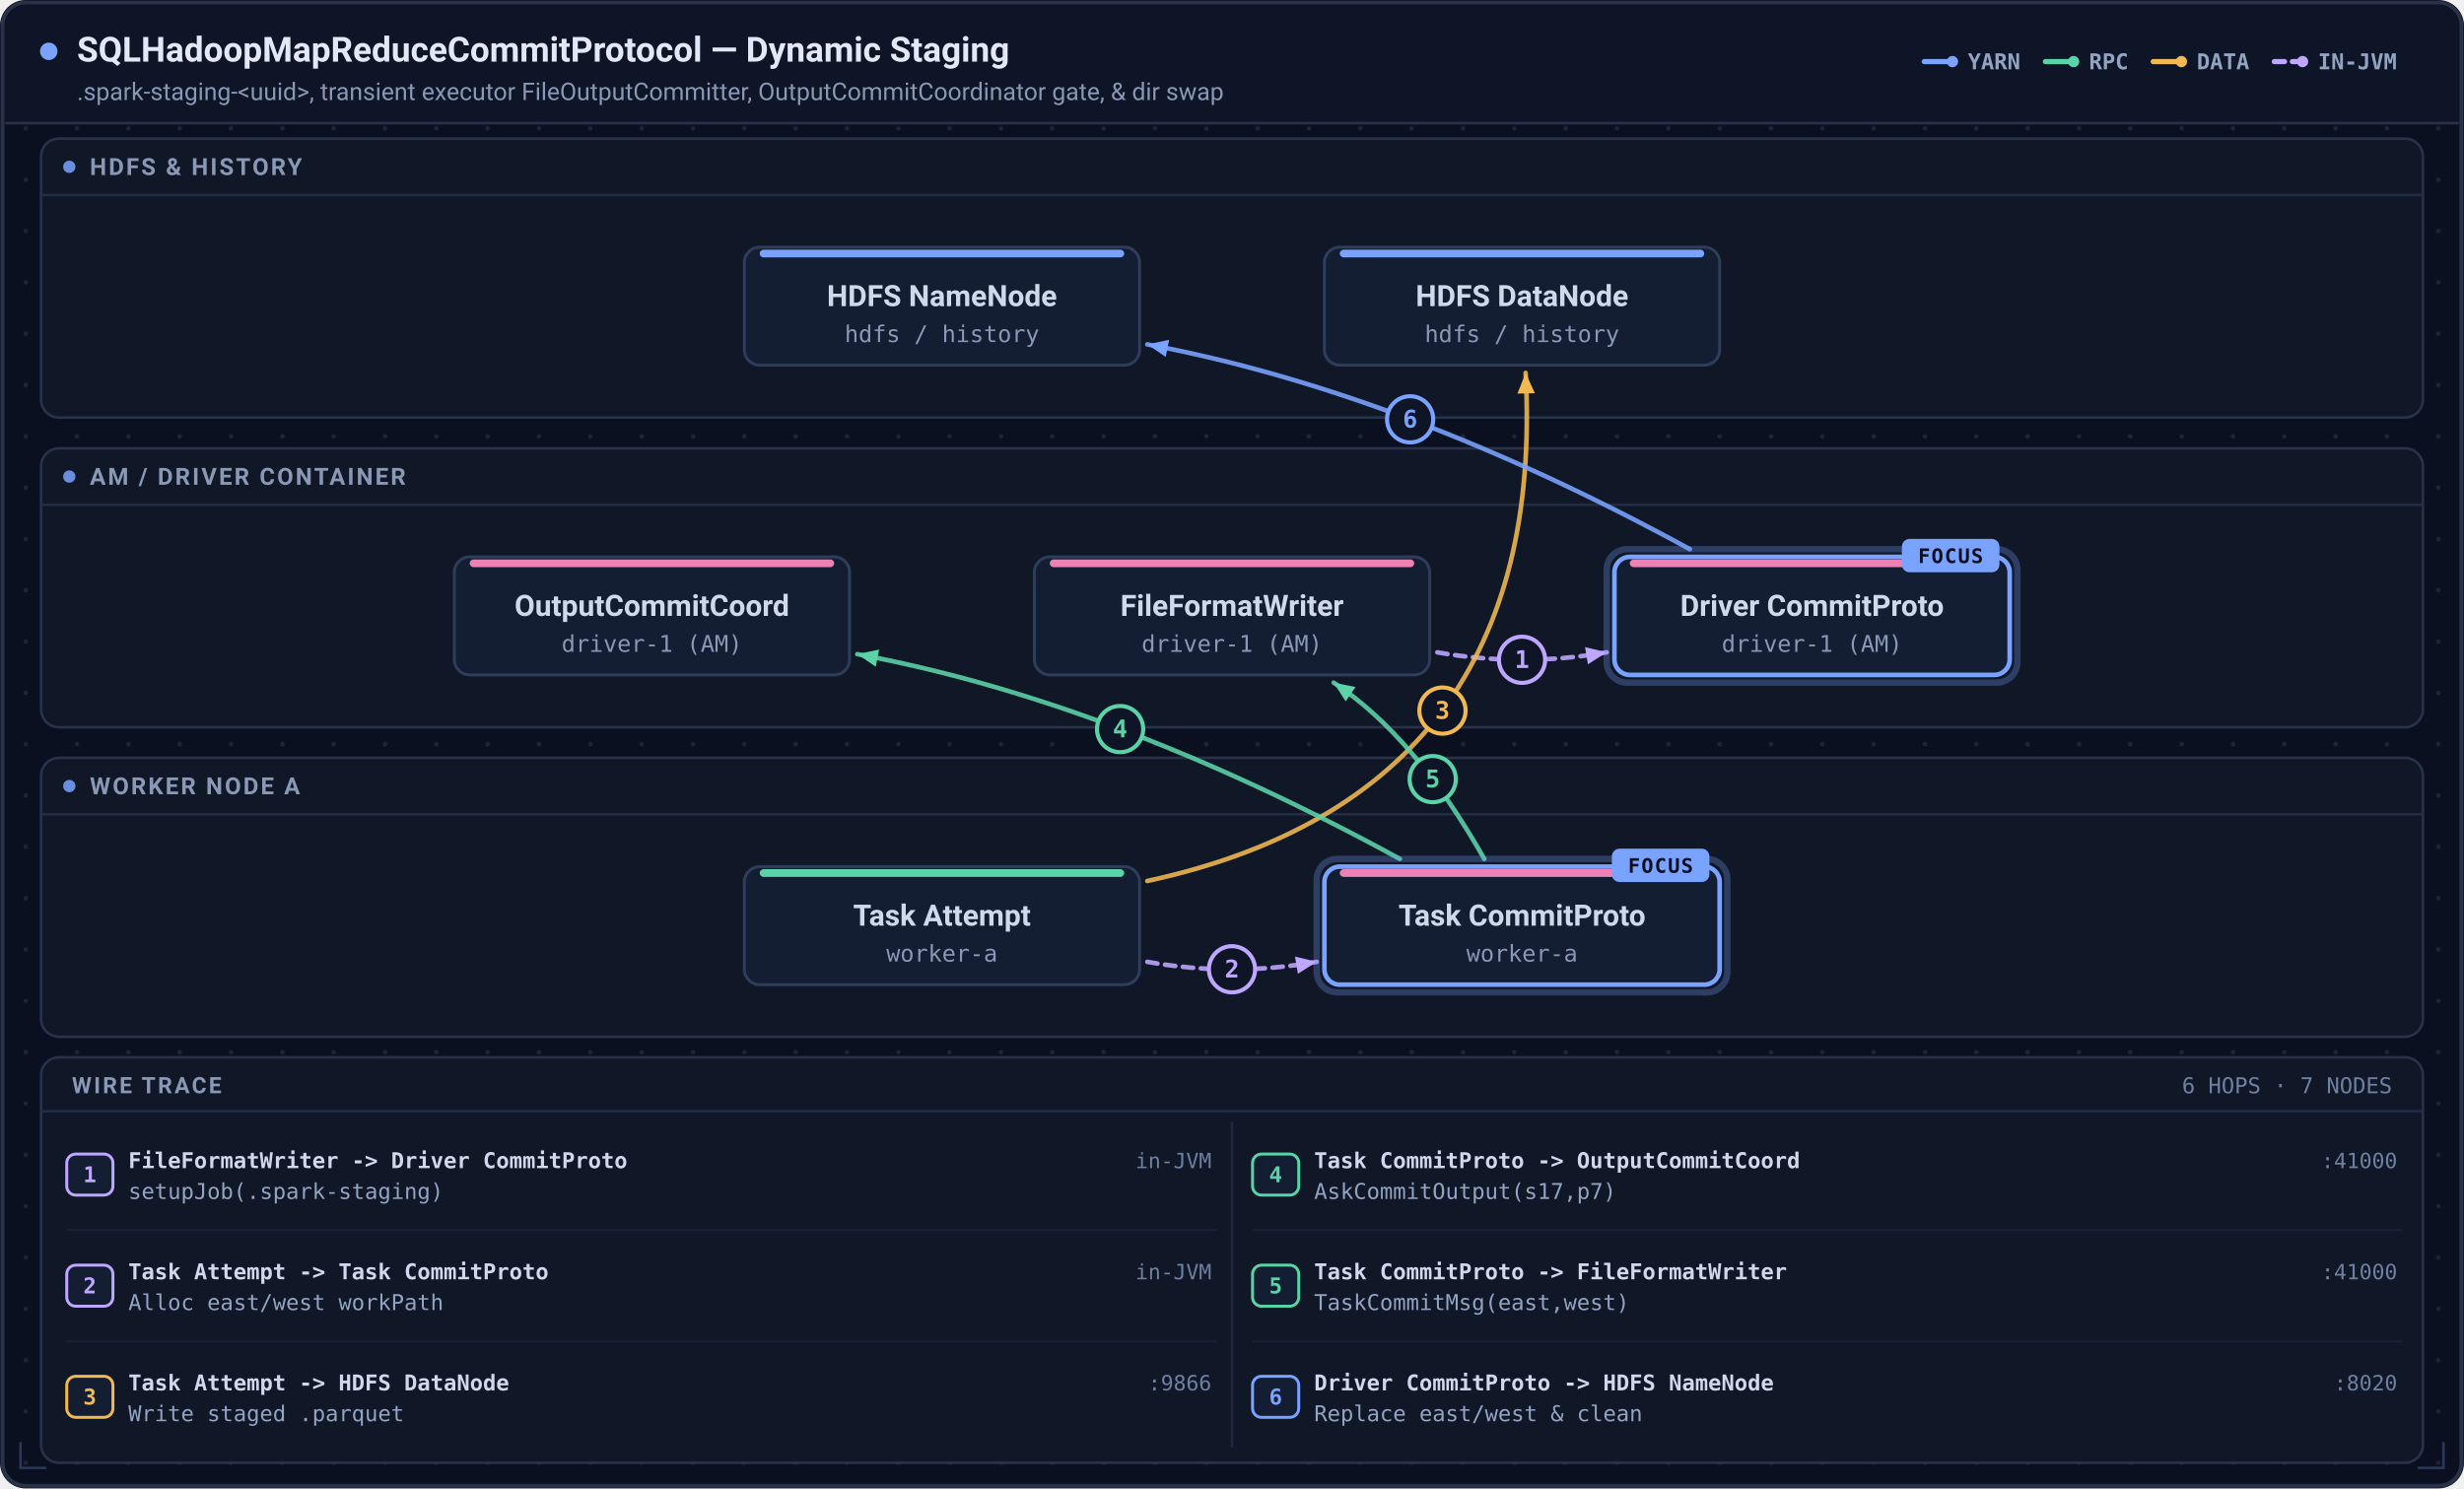
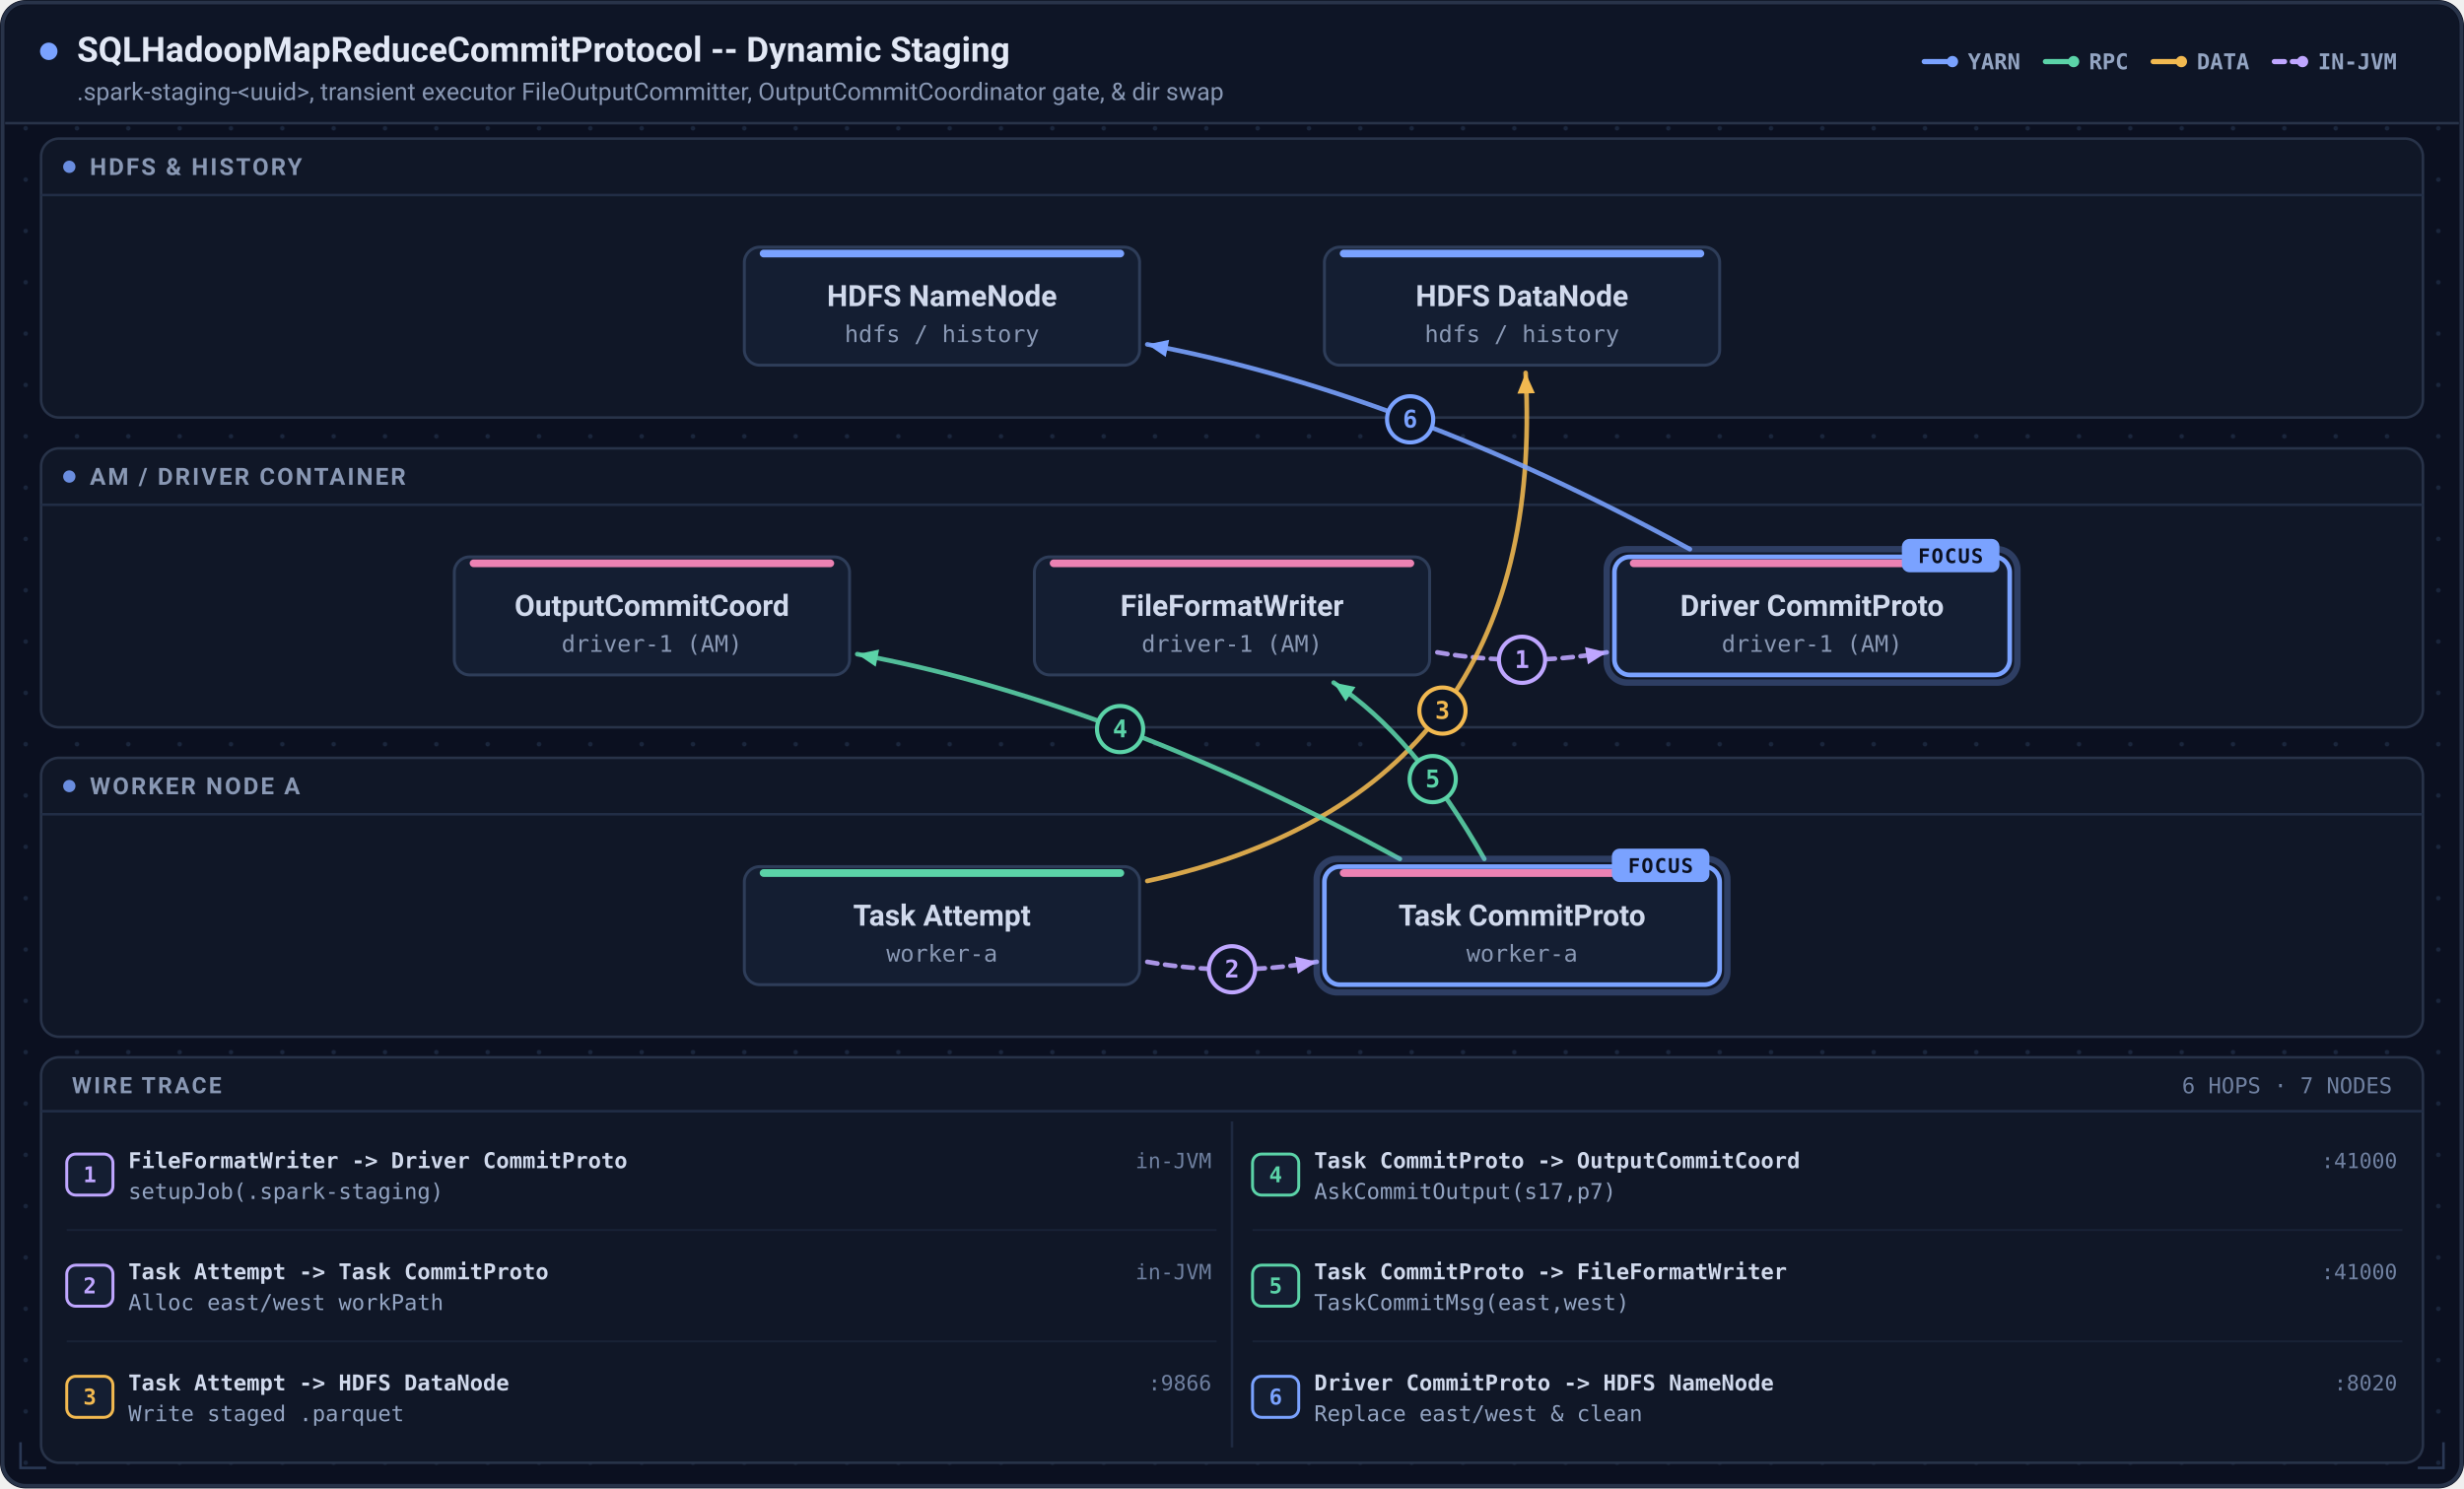
<svg xmlns="http://www.w3.org/2000/svg" width="960" height="580" viewBox="0 0 960 580" role="img" aria-labelledby="topo-title" aria-describedby="topo-desc">
  <defs>
    <pattern id="bp-grid" width="20" height="20" patternUnits="userSpaceOnUse">
      <circle cx="10" cy="10" r="0.9" fill="#1a253b" />
    </pattern>
  </defs>
  <style>
.f-sans { font-family: system-ui, -apple-system, 'Segoe UI', Roboto, Helvetica, Arial, sans-serif; }
.f-mono { font-family: ui-monospace, 'Cascadia Code', 'SFMono-Regular', Menlo, Consolas, monospace; }
@keyframes packet-travel {
  0% { transform: translate(560px, 254.2px); color: #bfa6ff; opacity: 0; }
  0.67% { transform: translate(560px, 254.2px); color: #bfa6ff; opacity: 1; }
  5.17% { transform: translate(581.8px, 256.7px); color: #bfa6ff; opacity: 1; }
  9.67% { transform: translate(604.2px, 256.7px); color: #bfa6ff; opacity: 1; }
  14.17% { transform: translate(626px, 254.2px); color: #bfa6ff; opacity: 1; }
  15.33% { transform: translate(626px, 254.2px); color: #bfa6ff; opacity: 0; }
  16.00% { transform: translate(447px, 374.8px); color: #bfa6ff; opacity: 0; }
  17.33% { transform: translate(447px, 374.8px); color: #bfa6ff; opacity: 1; }
  21.83% { transform: translate(468.8px, 377.4px); color: #bfa6ff; opacity: 1; }
  26.33% { transform: translate(491.2px, 377.4px); color: #bfa6ff; opacity: 1; }
  30.83% { transform: translate(513px, 374.8px); color: #bfa6ff; opacity: 1; }
  32.00% { transform: translate(513px, 374.8px); color: #bfa6ff; opacity: 0; }
  32.67% { transform: translate(447px, 343.3px); color: #f2b950; opacity: 0; }
  34.00% { transform: translate(447px, 343.3px); color: #f2b950; opacity: 1; }
  38.50% { transform: translate(532.1px, 306.8px); color: #f2b950; opacity: 1; }
  43.00% { transform: translate(582.3px, 239.5px); color: #f2b950; opacity: 1; }
  47.50% { transform: translate(594.4px, 145.3px); color: #f2b950; opacity: 1; }
  48.67% { transform: translate(594.4px, 145.3px); color: #f2b950; opacity: 0; }
  49.33% { transform: translate(545.4px, 334.7px); color: #5bd3a8; opacity: 0; }
  50.67% { transform: translate(545.4px, 334.7px); color: #5bd3a8; opacity: 1; }
  55.17% { transform: translate(472.7px, 298.9px); color: #5bd3a8; opacity: 1; }
  59.67% { transform: translate(400.8px, 271.7px); color: #5bd3a8; opacity: 1; }
  64.17% { transform: translate(334px, 254.9px); color: #5bd3a8; opacity: 1; }
  65.33% { transform: translate(334px, 254.9px); color: #5bd3a8; opacity: 0; }
  66.00% { transform: translate(578.3px, 334.7px); color: #5bd3a8; opacity: 0; }
  67.33% { transform: translate(578.3px, 334.7px); color: #5bd3a8; opacity: 1; }
  71.83% { transform: translate(559.9px, 306px); color: #5bd3a8; opacity: 1; }
  76.33% { transform: translate(539.9px, 282.6px); color: #5bd3a8; opacity: 1; }
  80.83% { transform: translate(519.6px, 266px); color: #5bd3a8; opacity: 1; }
  82.00% { transform: translate(519.6px, 266px); color: #5bd3a8; opacity: 0; }
  82.67% { transform: translate(658.4px, 214px); color: #7aa2ff; opacity: 0; }
  84.00% { transform: translate(658.4px, 214px); color: #7aa2ff; opacity: 1; }
  88.50% { transform: translate(585.7px, 178.2px); color: #7aa2ff; opacity: 1; }
  93.00% { transform: translate(513.8px, 151.1px); color: #7aa2ff; opacity: 1; }
  97.50% { transform: translate(447px, 134.2px); color: #7aa2ff; opacity: 1; }
  98.67% { transform: translate(447px, 134.2px); color: #7aa2ff; opacity: 0; }
  100% { transform: translate(560px, 254.2px); color: #bfa6ff; opacity: 0; }
}
#packet-orb {
  opacity: 0;
  animation: packet-travel 9s linear infinite;
}
@media (prefers-reduced-motion: reduce) {
  #packet-orb { display: none; animation: none; }
}
</style>
  <rect x="0" y="0" width="960" height="580" rx="10" fill="#0b1020" />
  <rect x="1" y="1" width="958" height="578" rx="9" fill="url(#bp-grid)" />
  <rect x="1" y="1" width="958" height="578" rx="9" fill="none" stroke="#283349" stroke-width="1.5" />
  <g stroke="#344666" stroke-width="1" fill="none" opacity="0.75">
    <path d="M 8 18 V 8 H 18" />
    <path d="M 942 8 H 952 V 18" />
    <path d="M 8 562 V 572 H 18" />
    <path d="M 942 572 H 952 V 562" />
  </g>
  <g class="header-band">
    <path d="M 10 2 H 950 A 8 8 0 0 1 958 10 V 48 H 2 V 10 A 8 8 0 0 1 10 2 Z" fill="#0e1526" />
    <line x1="2" y1="48" x2="958" y2="48" stroke="#283349" stroke-width="1" />
    <circle cx="19" cy="20" r="3.4" fill="#7aa2ff" />
-     <text class="f-sans" x="30" y="24" fill="#e2e8f5" font-size="13.5" font-weight="700">SQLHadoopMapReduceCommitProtocol — Dynamic Staging</text>
+     <text class="f-sans" x="30" y="24" fill="#e2e8f5" font-size="13.5" font-weight="700">SQLHadoopMapReduceCommitProtocol -- Dynamic Staging</text>
    <text class="f-sans" x="30" y="39" fill="#8998b4" font-size="9.5">.spark-staging-&lt;uuid&gt;, transient executor FileOutputCommitter, OutputCommitCoordinator gate, &amp; dir swap</text>
    <g class="channel-legend">
      <line x1="749.7" y1="24" x2="760.7" y2="24" stroke="#7aa2ff" stroke-width="2" stroke-linecap="round" />
      <circle cx="760.7" cy="24" r="2.2" fill="#7aa2ff" />
      <text class="f-mono" x="766.7" y="27" fill="#93a4c2" font-size="8.5" font-weight="600">YARN</text>
      <line x1="796.9" y1="24" x2="807.9" y2="24" stroke="#5bd3a8" stroke-width="2" stroke-linecap="round" />
      <circle cx="807.9" cy="24" r="2.2" fill="#5bd3a8" />
      <text class="f-mono" x="813.9" y="27" fill="#93a4c2" font-size="8.5" font-weight="600">RPC</text>
      <line x1="838.9" y1="24" x2="849.9" y2="24" stroke="#f2b950" stroke-width="2" stroke-linecap="round" />
      <circle cx="849.9" cy="24" r="2.2" fill="#f2b950" />
      <text class="f-mono" x="855.9" y="27" fill="#93a4c2" font-size="8.5" font-weight="600">DATA</text>
      <line x1="886.1" y1="24" x2="897.1" y2="24" stroke="#bfa6ff" stroke-width="2" stroke-dasharray="4 3" stroke-linecap="round" />
      <circle cx="897.1" cy="24" r="2.2" fill="#bfa6ff" />
      <text class="f-mono" x="903.1" y="27" fill="#93a4c2" font-size="8.5" font-weight="600">IN-JVM</text>
    </g>
  </g>
  <g class="topology-stage">
    <g class="host-zone" data-zone="storage-history">
      <rect x="16" y="54" width="928" height="108.7" rx="7" fill="#101727" stroke="#283349" stroke-width="1" />
      <line x1="16" y1="76" x2="944" y2="76" stroke="#212d45" stroke-width="1" />
      <circle cx="27" cy="65" r="2.4" fill="#7aa2ff" fill-opacity="0.85" />
      <text class="f-sans" x="35" y="68.2" fill="#8998b4" font-size="9.2" font-weight="700" letter-spacing="0.09em">HDFS &amp; HISTORY</text>
    </g>
    <g class="host-zone" data-zone="driver-jvm">
      <rect x="16" y="174.7" width="928" height="108.7" rx="7" fill="#101727" stroke="#283349" stroke-width="1" />
      <line x1="16" y1="196.7" x2="944" y2="196.7" stroke="#212d45" stroke-width="1" />
      <circle cx="27" cy="185.7" r="2.4" fill="#7aa2ff" fill-opacity="0.85" />
      <text class="f-sans" x="35" y="188.9" fill="#8998b4" font-size="9.2" font-weight="700" letter-spacing="0.09em">AM / DRIVER CONTAINER</text>
    </g>
    <g class="host-zone" data-zone="worker-node-a">
      <rect x="16" y="295.3" width="928" height="108.7" rx="7" fill="#101727" stroke="#283349" stroke-width="1" />
      <line x1="16" y1="317.3" x2="944" y2="317.3" stroke="#212d45" stroke-width="1" />
      <circle cx="27" cy="306.3" r="2.4" fill="#7aa2ff" fill-opacity="0.85" />
      <text class="f-sans" x="35" y="309.5" fill="#8998b4" font-size="9.2" font-weight="700" letter-spacing="0.09em">WORKER NODE A</text>
    </g>
    <g class="topo-edge" data-from="file-format-writer" data-to="driver-commit">
      <path d="M 560 254.2 Q 593 260 626 254.2" fill="none" stroke="#bfa6ff" stroke-width="1.8" stroke-opacity="0.88" stroke-dasharray="4 3" stroke-linecap="round" />
      <polygon points="-8,-3.4 0,0 -8,3.4" fill="#bfa6ff" transform="translate(626, 254.2) rotate(-9.4)" />
    </g>
    <g class="topo-edge" data-from="task-attempt" data-to="exec-commit">
      <path d="M 447 374.8 Q 480 380.7 513 374.8" fill="none" stroke="#bfa6ff" stroke-width="1.8" stroke-opacity="0.88" stroke-dasharray="4 3" stroke-linecap="round" />
      <polygon points="-8,-3.4 0,0 -8,3.4" fill="#bfa6ff" transform="translate(513, 374.8) rotate(-9.4)" />
    </g>
    <g class="topo-edge" data-from="task-attempt" data-to="hdfs-datanode">
      <path d="M 447 343.3 Q 603.2 309.4 594.4 145.3" fill="none" stroke="#f2b950" stroke-width="1.8" stroke-opacity="0.88" stroke-linecap="round" />
      <polygon points="-8,-3.4 0,0 -8,3.4" fill="#f2b950" transform="translate(594.4, 145.3) rotate(-91.4)" />
    </g>
    <g class="topo-edge" data-from="exec-commit" data-to="output-commit-coordinator">
      <path d="M 545.4 334.7 Q 433.1 273.3 334 254.9" fill="none" stroke="#5bd3a8" stroke-width="1.8" stroke-opacity="0.88" stroke-linecap="round" />
      <polygon points="-8,-3.4 0,0 -8,3.4" fill="#5bd3a8" transform="translate(334, 254.9) rotate(-168.8)" />
    </g>
    <g class="topo-edge" data-from="exec-commit" data-to="file-format-writer">
      <path d="M 578.3 334.7 Q 551.1 286.7 519.6 266" fill="none" stroke="#5bd3a8" stroke-width="1.8" stroke-opacity="0.88" stroke-linecap="round" />
      <polygon points="-8,-3.4 0,0 -8,3.4" fill="#5bd3a8" transform="translate(519.6, 266) rotate(-145.6)" />
    </g>
    <g class="topo-edge" data-from="driver-commit" data-to="hdfs-namenode">
      <path d="M 658.4 214 Q 546.1 152.7 447 134.2" fill="none" stroke="#7aa2ff" stroke-width="1.8" stroke-opacity="0.88" stroke-linecap="round" />
      <polygon points="-8,-3.4 0,0 -8,3.4" fill="#7aa2ff" transform="translate(447, 134.2) rotate(-168.8)" />
    </g>
    <g class="topo-node" data-id="hdfs-namenode">
      <rect x="290" y="96.3" width="154" height="46" rx="6" fill="#141e32" stroke="#2e3d59" stroke-width="1.15" />
      <rect x="296" y="97.3" width="142" height="3" rx="1.5" fill="#7aa2ff" />
      <text class="f-sans" x="367" y="119.3" text-anchor="middle" fill="#d0d9ec" font-size="11.5" font-weight="700">HDFS NameNode</text>
      <text class="f-mono" x="367" y="133.3" text-anchor="middle" fill="#8998b4" font-size="9">hdfs / history</text>
    </g>
    <g class="topo-node" data-id="hdfs-datanode">
      <rect x="516" y="96.3" width="154" height="46" rx="6" fill="#141e32" stroke="#2e3d59" stroke-width="1.15" />
      <rect x="522" y="97.3" width="142" height="3" rx="1.5" fill="#7aa2ff" />
      <text class="f-sans" x="593" y="119.3" text-anchor="middle" fill="#d0d9ec" font-size="11.5" font-weight="700">HDFS DataNode</text>
      <text class="f-mono" x="593" y="133.3" text-anchor="middle" fill="#8998b4" font-size="9">hdfs / history</text>
    </g>
    <g class="topo-node" data-id="output-commit-coordinator">
      <rect x="177" y="217" width="154" height="46" rx="6" fill="#141e32" stroke="#2e3d59" stroke-width="1.15" />
      <rect x="183" y="218" width="142" height="3" rx="1.5" fill="#ec82b3" />
      <text class="f-sans" x="254" y="240" text-anchor="middle" fill="#d0d9ec" font-size="11.5" font-weight="700">OutputCommitCoord</text>
      <text class="f-mono" x="254" y="254" text-anchor="middle" fill="#8998b4" font-size="9">driver-1 (AM)</text>
    </g>
    <g class="topo-node" data-id="file-format-writer">
      <rect x="403" y="217" width="154" height="46" rx="6" fill="#141e32" stroke="#2e3d59" stroke-width="1.15" />
      <rect x="409" y="218" width="142" height="3" rx="1.5" fill="#ec82b3" />
      <text class="f-sans" x="480" y="240" text-anchor="middle" fill="#d0d9ec" font-size="11.5" font-weight="700">FileFormatWriter</text>
      <text class="f-mono" x="480" y="254" text-anchor="middle" fill="#8998b4" font-size="9">driver-1 (AM)</text>
    </g>
    <g class="topo-node" data-id="driver-commit">
      <rect x="626" y="214" width="160" height="52" rx="8" fill="none" stroke="#7aa2ff" stroke-opacity="0.28" stroke-width="2.5" />
      <rect x="629" y="217" width="154" height="46" rx="6" fill="#141e32" stroke="#7aa2ff" stroke-width="1.8" />
      <rect x="635" y="218" width="142" height="3" rx="1.5" fill="#ec82b3" />
      <text class="f-sans" x="706" y="240" text-anchor="middle" fill="#d0d9ec" font-size="11.5" font-weight="700">Driver CommitProto</text>
      <text class="f-mono" x="706" y="254" text-anchor="middle" fill="#8998b4" font-size="9">driver-1 (AM)</text>
      <g transform="translate(741, 210)">
        <rect x="0" y="0" width="38" height="13" rx="3" fill="#7aa2ff" />
        <text class="f-mono" x="19" y="9.4" text-anchor="middle" fill="#0b1020" font-size="7.8" font-weight="700" letter-spacing="0.06em">FOCUS</text>
      </g>
    </g>
    <g class="topo-node" data-id="task-attempt">
      <rect x="290" y="337.7" width="154" height="46" rx="6" fill="#141e32" stroke="#2e3d59" stroke-width="1.15" />
      <rect x="296" y="338.7" width="142" height="3" rx="1.5" fill="#5bd3a8" />
      <text class="f-sans" x="367" y="360.7" text-anchor="middle" fill="#d0d9ec" font-size="11.5" font-weight="700">Task Attempt</text>
      <text class="f-mono" x="367" y="374.7" text-anchor="middle" fill="#8998b4" font-size="9">worker-a</text>
    </g>
    <g class="topo-node" data-id="exec-commit">
      <rect x="513" y="334.7" width="160" height="52" rx="8" fill="none" stroke="#7aa2ff" stroke-opacity="0.28" stroke-width="2.5" />
      <rect x="516" y="337.7" width="154" height="46" rx="6" fill="#141e32" stroke="#7aa2ff" stroke-width="1.8" />
      <rect x="522" y="338.7" width="142" height="3" rx="1.5" fill="#ec82b3" />
      <text class="f-sans" x="593" y="360.7" text-anchor="middle" fill="#d0d9ec" font-size="11.5" font-weight="700">Task CommitProto</text>
      <text class="f-mono" x="593" y="374.7" text-anchor="middle" fill="#8998b4" font-size="9">worker-a</text>
      <g transform="translate(628, 330.7)">
        <rect x="0" y="0" width="38" height="13" rx="3" fill="#7aa2ff" />
        <text class="f-mono" x="19" y="9.4" text-anchor="middle" fill="#0b1020" font-size="7.8" font-weight="700" letter-spacing="0.06em">FOCUS</text>
      </g>
    </g>
    <g class="hop-badge" data-hop="1">
      <circle cx="593" cy="257.1" r="9" fill="#0d1526" stroke="#bfa6ff" stroke-width="1.6" />
      <text class="f-mono" x="593" y="260.3" text-anchor="middle" fill="#bfa6ff" font-size="9.5" font-weight="700">1</text>
    </g>
    <g class="hop-badge" data-hop="2">
      <circle cx="480" cy="377.7" r="9" fill="#0d1526" stroke="#bfa6ff" stroke-width="1.6" />
      <text class="f-mono" x="480" y="380.9" text-anchor="middle" fill="#bfa6ff" font-size="9.5" font-weight="700">2</text>
    </g>
    <g class="hop-badge" data-hop="3">
      <circle cx="562" cy="276.9" r="9" fill="#0d1526" stroke="#f2b950" stroke-width="1.6" />
      <text class="f-mono" x="562" y="280.1" text-anchor="middle" fill="#f2b950" font-size="9.5" font-weight="700">3</text>
    </g>
    <g class="hop-badge" data-hop="4">
      <circle cx="436.4" cy="284.1" r="9" fill="#0d1526" stroke="#5bd3a8" stroke-width="1.6" />
      <text class="f-mono" x="436.4" y="287.3" text-anchor="middle" fill="#5bd3a8" font-size="9.5" font-weight="700">4</text>
    </g>
    <g class="hop-badge" data-hop="5">
      <circle cx="558.2" cy="303.6" r="9" fill="#0d1526" stroke="#5bd3a8" stroke-width="1.6" />
      <text class="f-mono" x="558.2" y="306.8" text-anchor="middle" fill="#5bd3a8" font-size="9.5" font-weight="700">5</text>
    </g>
    <g class="hop-badge" data-hop="6">
      <circle cx="549.4" cy="163.4" r="9" fill="#0d1526" stroke="#7aa2ff" stroke-width="1.6" />
      <text class="f-mono" x="549.4" y="166.6" text-anchor="middle" fill="#7aa2ff" font-size="9.5" font-weight="700">6</text>
    </g>
    <g id="packet-orb" aria-hidden="true">
      <circle cx="0" cy="0" r="11" fill="currentColor" fill-opacity="0.22" />
      <circle cx="0" cy="0" r="6.2" fill="currentColor" fill-opacity="0.48" />
      <circle cx="0" cy="0" r="3.4" fill="#ffffff" stroke="currentColor" stroke-width="1.5" />
    </g>
  </g>
  <g class="wire-trace-strip">
    <rect x="16" y="412" width="928" height="158" rx="7" fill="#101727" stroke="#283349" stroke-width="1" />
    <line x1="16" y1="433" x2="944" y2="433" stroke="#212d45" stroke-width="1" />
    <text class="f-sans" x="28" y="426" fill="#8998b4" font-size="8.8" font-weight="700" letter-spacing="0.1em">WIRE TRACE</text>
    <text class="f-mono" x="932" y="426" text-anchor="end" fill="#6f80a0" font-size="8.5">6 HOPS · 7 NODES</text>
    <line x1="480" y1="437" x2="480" y2="564" stroke="#1e2940" stroke-width="1" />
    <g class="trace-row" data-hop="1">
      <rect x="26" y="449.7" width="18" height="16" rx="3.5" fill="#141e32" stroke="#bfa6ff" stroke-width="1.15" />
      <text class="f-mono" x="35" y="460.7" text-anchor="middle" fill="#bfa6ff" font-size="8.5" font-weight="700">1</text>
      <text class="f-mono" x="50" y="455.2" fill="#d0d9ec" font-size="8.5" font-weight="600">FileFormatWriter -&gt; Driver CommitProto</text>
      <text class="f-mono" x="472" y="455.2" text-anchor="end" fill="#6f80a0" font-size="8.2">in-JVM</text>
      <text class="f-mono" x="50" y="467.2" fill="#93a4c2" font-size="8.5">setupJob(.spark-staging)</text>
    </g>
    <g class="trace-row" data-hop="2">
      <line x1="26" y1="479.3" x2="474" y2="479.3" stroke="#182236" stroke-width="0.75" />
      <rect x="26" y="493" width="18" height="16" rx="3.5" fill="#141e32" stroke="#bfa6ff" stroke-width="1.15" />
      <text class="f-mono" x="35" y="504" text-anchor="middle" fill="#bfa6ff" font-size="8.5" font-weight="700">2</text>
      <text class="f-mono" x="50" y="498.5" fill="#d0d9ec" font-size="8.5" font-weight="600">Task Attempt -&gt; Task CommitProto</text>
      <text class="f-mono" x="472" y="498.5" text-anchor="end" fill="#6f80a0" font-size="8.2">in-JVM</text>
      <text class="f-mono" x="50" y="510.5" fill="#93a4c2" font-size="8.5">Alloc east/west workPath</text>
    </g>
    <g class="trace-row" data-hop="3">
      <line x1="26" y1="522.7" x2="474" y2="522.7" stroke="#182236" stroke-width="0.75" />
      <rect x="26" y="536.3" width="18" height="16" rx="3.5" fill="#141e32" stroke="#f2b950" stroke-width="1.15" />
      <text class="f-mono" x="35" y="547.3" text-anchor="middle" fill="#f2b950" font-size="8.5" font-weight="700">3</text>
      <text class="f-mono" x="50" y="541.8" fill="#d0d9ec" font-size="8.5" font-weight="600">Task Attempt -&gt; HDFS DataNode</text>
      <text class="f-mono" x="472" y="541.8" text-anchor="end" fill="#6f80a0" font-size="8.2">:9866</text>
      <text class="f-mono" x="50" y="553.8" fill="#93a4c2" font-size="8.5">Write staged .parquet</text>
    </g>
    <g class="trace-row" data-hop="4">
      <rect x="488" y="449.7" width="18" height="16" rx="3.5" fill="#141e32" stroke="#5bd3a8" stroke-width="1.15" />
      <text class="f-mono" x="497" y="460.7" text-anchor="middle" fill="#5bd3a8" font-size="8.5" font-weight="700">4</text>
      <text class="f-mono" x="512" y="455.2" fill="#d0d9ec" font-size="8.5" font-weight="600">Task CommitProto -&gt; OutputCommitCoord</text>
      <text class="f-mono" x="934" y="455.2" text-anchor="end" fill="#6f80a0" font-size="8.2">:41000</text>
      <text class="f-mono" x="512" y="467.2" fill="#93a4c2" font-size="8.5">AskCommitOutput(s17,p7)</text>
    </g>
    <g class="trace-row" data-hop="5">
      <line x1="488" y1="479.3" x2="936" y2="479.3" stroke="#182236" stroke-width="0.75" />
      <rect x="488" y="493" width="18" height="16" rx="3.5" fill="#141e32" stroke="#5bd3a8" stroke-width="1.15" />
      <text class="f-mono" x="497" y="504" text-anchor="middle" fill="#5bd3a8" font-size="8.5" font-weight="700">5</text>
      <text class="f-mono" x="512" y="498.5" fill="#d0d9ec" font-size="8.5" font-weight="600">Task CommitProto -&gt; FileFormatWriter</text>
      <text class="f-mono" x="934" y="498.5" text-anchor="end" fill="#6f80a0" font-size="8.2">:41000</text>
      <text class="f-mono" x="512" y="510.5" fill="#93a4c2" font-size="8.5">TaskCommitMsg(east,west)</text>
    </g>
    <g class="trace-row" data-hop="6">
      <line x1="488" y1="522.7" x2="936" y2="522.7" stroke="#182236" stroke-width="0.75" />
      <rect x="488" y="536.3" width="18" height="16" rx="3.5" fill="#141e32" stroke="#7aa2ff" stroke-width="1.15" />
      <text class="f-mono" x="497" y="547.3" text-anchor="middle" fill="#7aa2ff" font-size="8.5" font-weight="700">6</text>
      <text class="f-mono" x="512" y="541.8" fill="#d0d9ec" font-size="8.5" font-weight="600">Driver CommitProto -&gt; HDFS NameNode</text>
      <text class="f-mono" x="934" y="541.8" text-anchor="end" fill="#6f80a0" font-size="8.2">:8020</text>
      <text class="f-mono" x="512" y="553.8" fill="#93a4c2" font-size="8.5">Replace east/west &amp; clean</text>
    </g>
  </g>
</svg>
